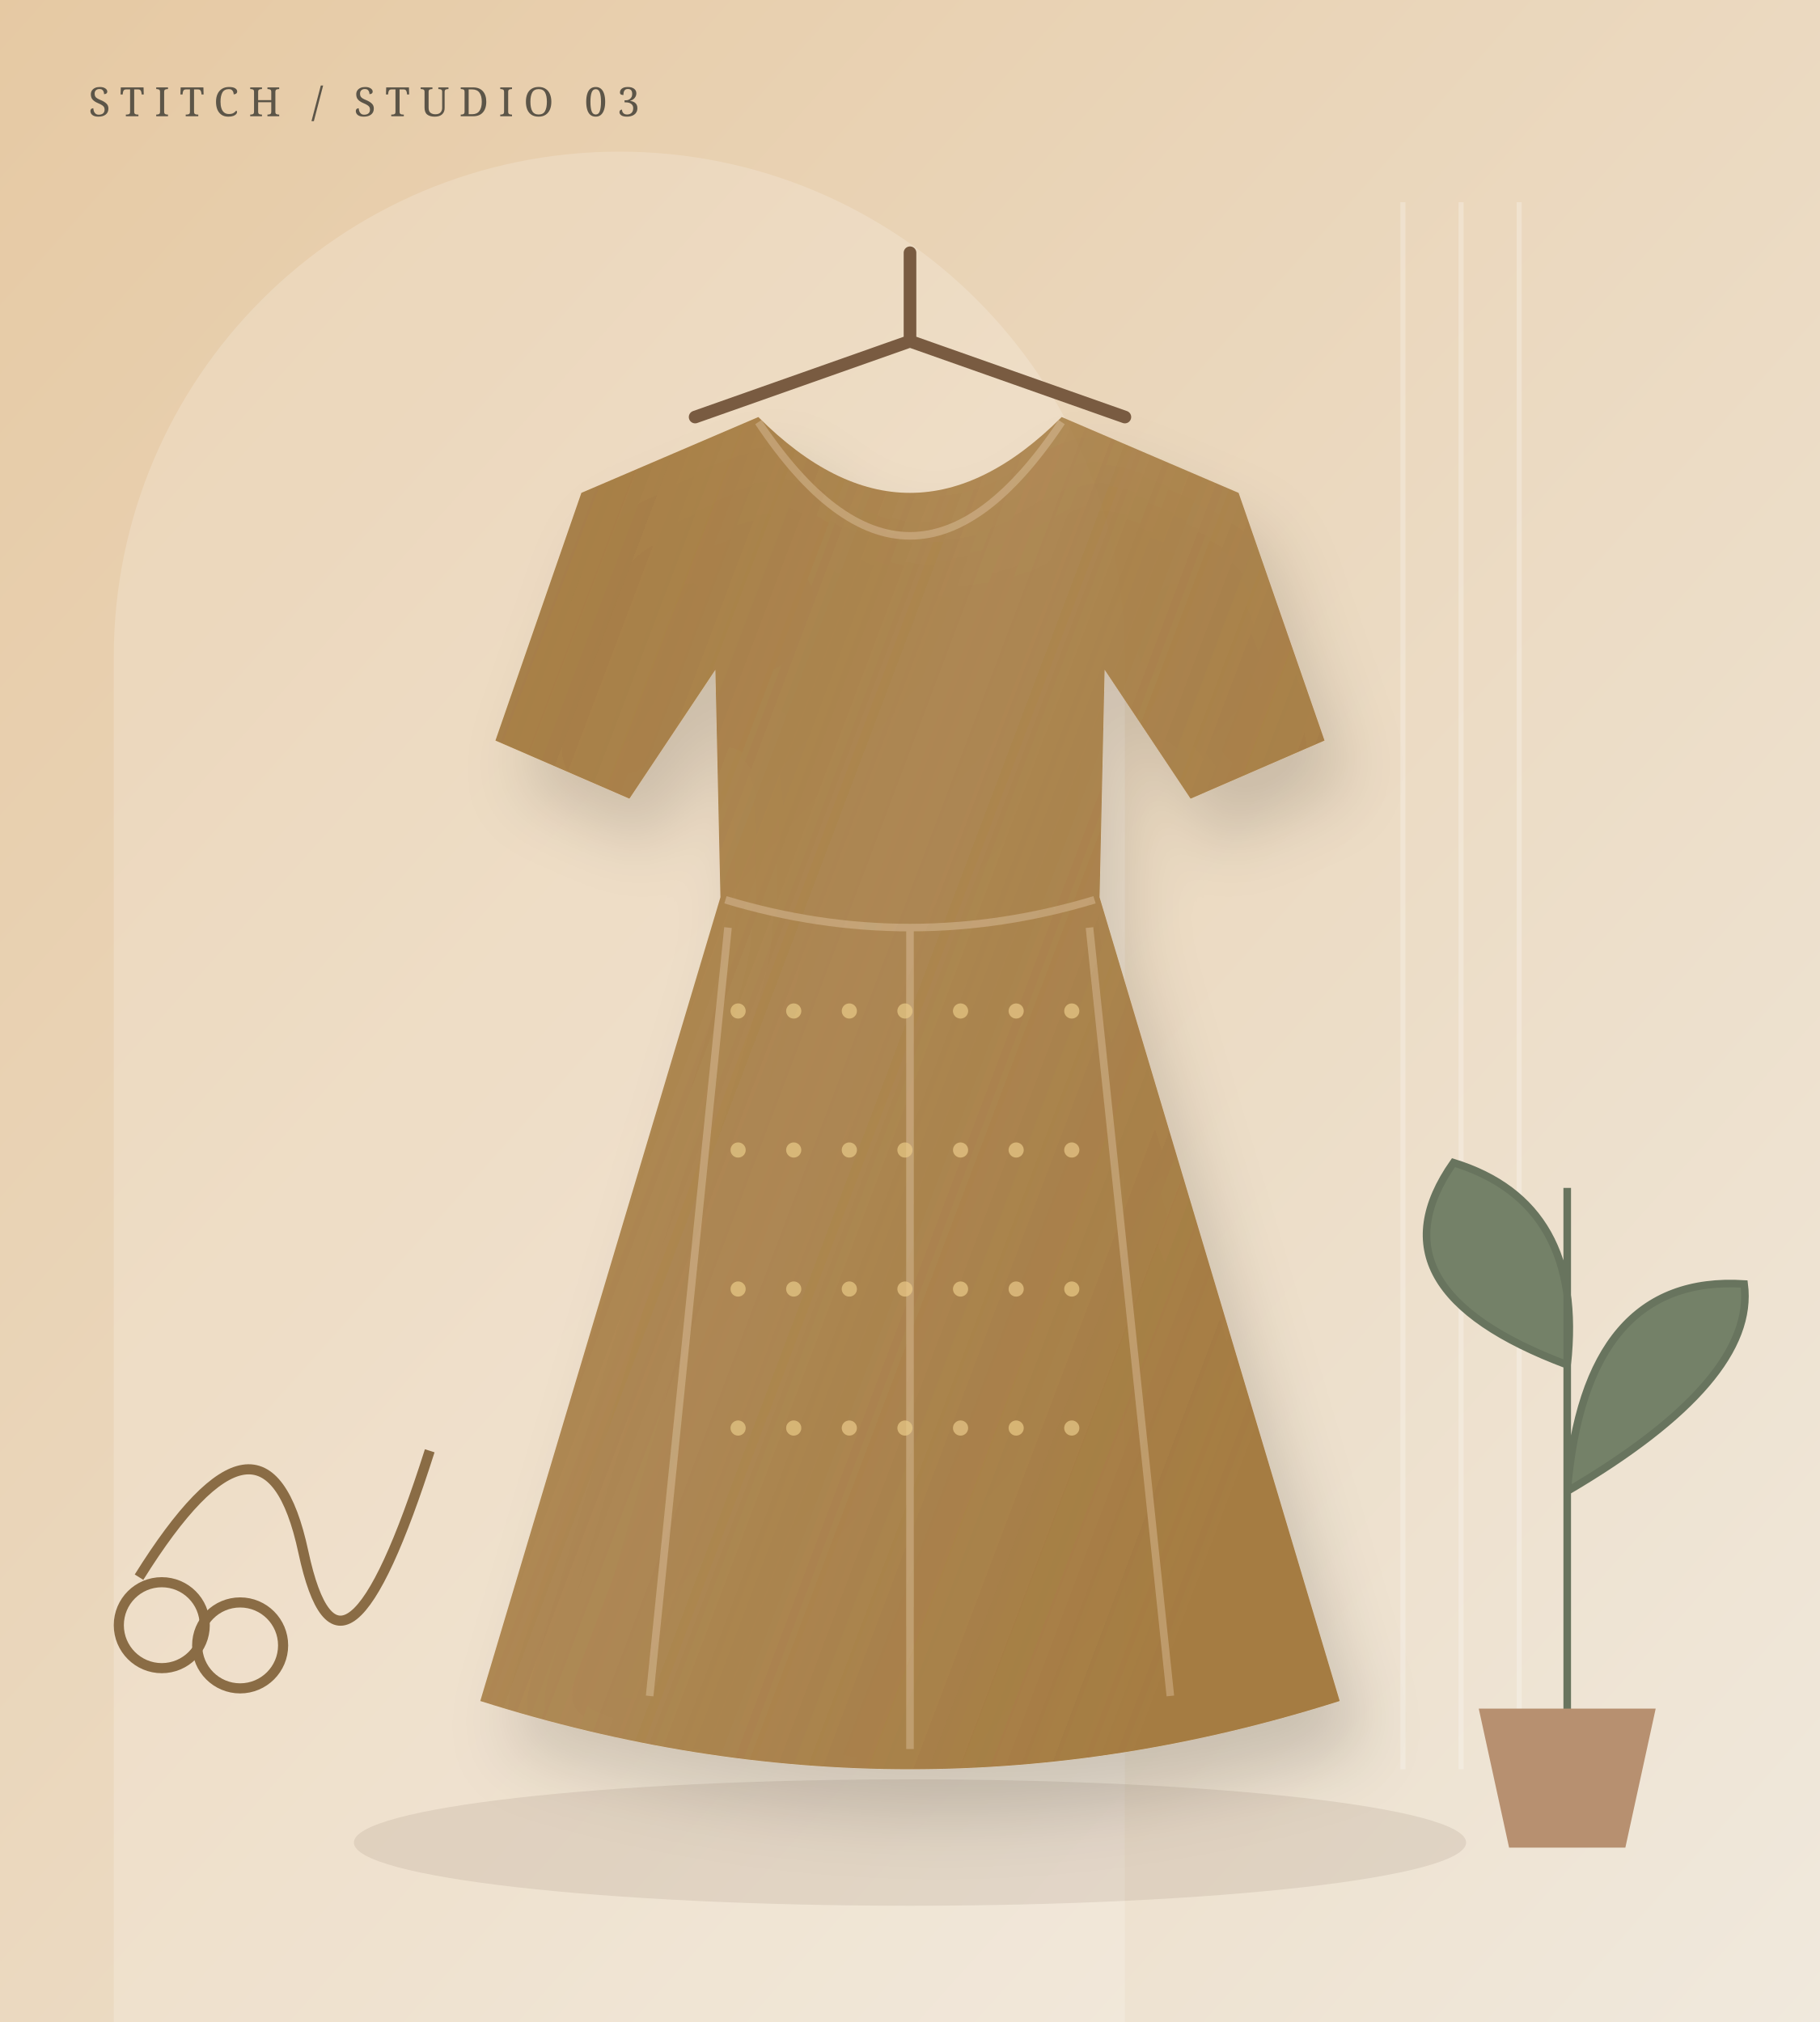
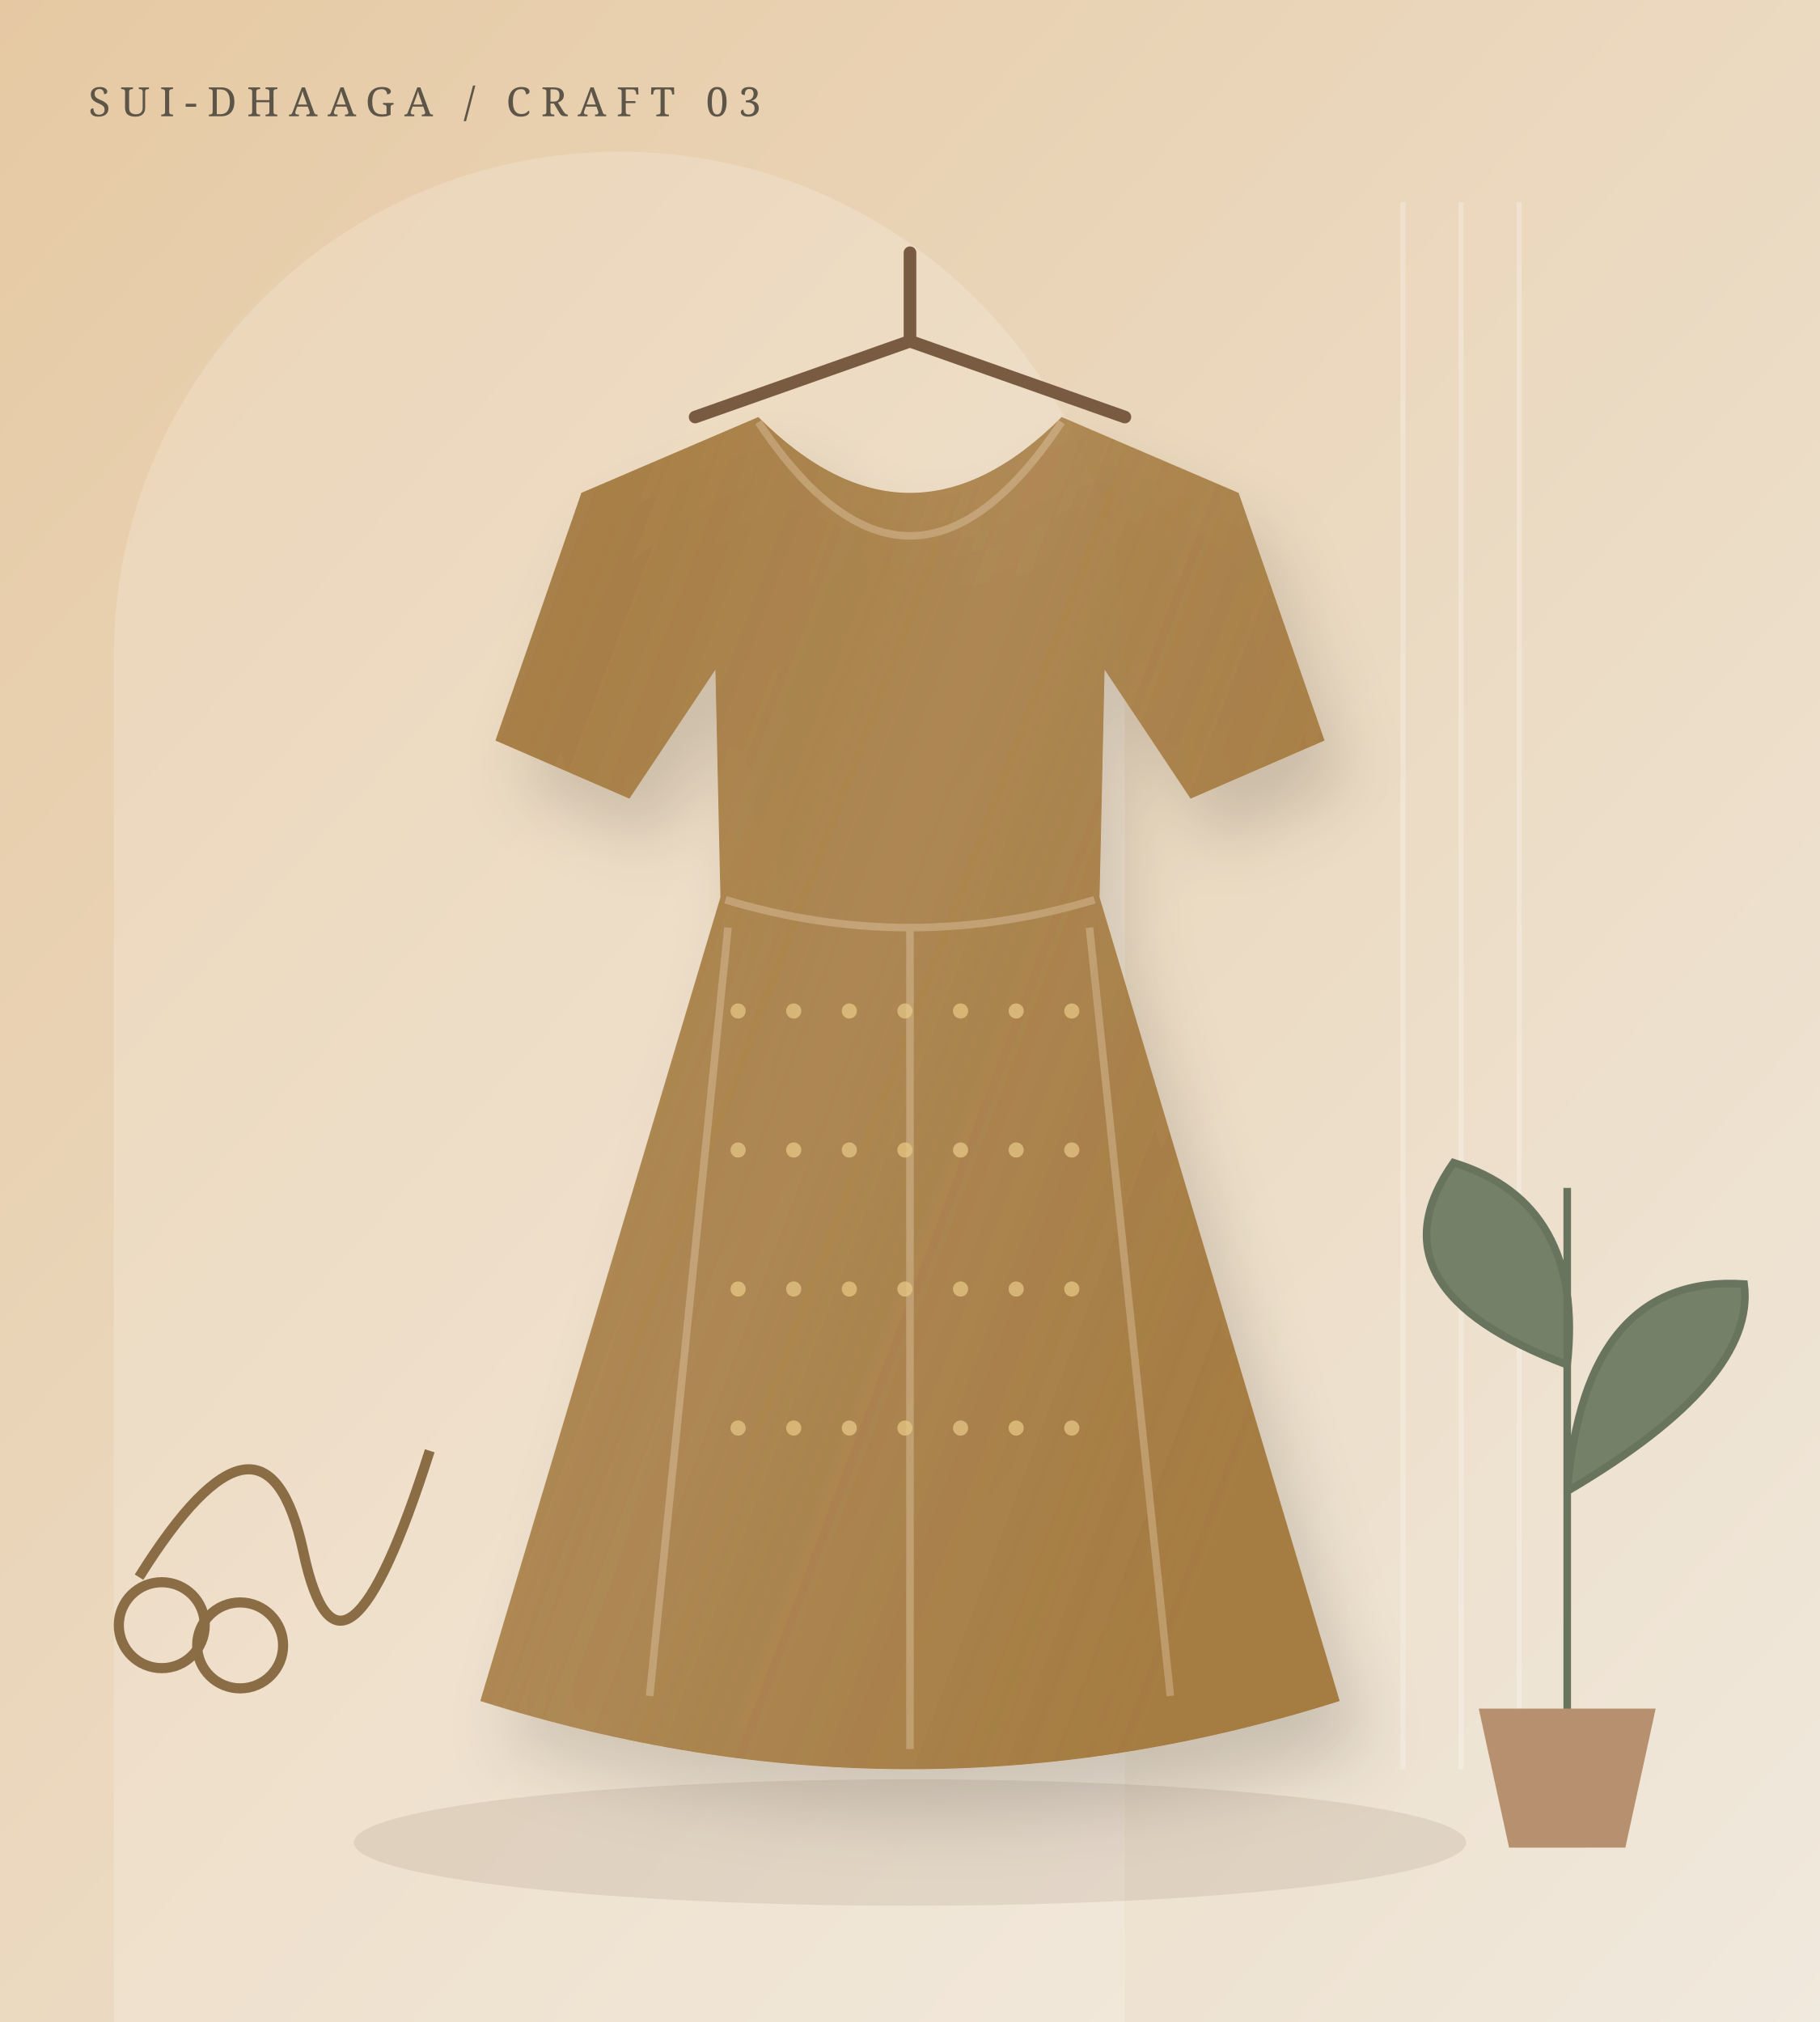
<svg xmlns="http://www.w3.org/2000/svg" width="720" height="800" viewBox="0 0 720 800">
  <defs>
    <linearGradient id="bg" x2="1" y2="1">
      <stop stop-color="#e6c9a3" />
      <stop offset="1" stop-color="#f0e9dd" />
    </linearGradient>
    <linearGradient id="cloth" x2="1" y2=".6">
      <stop stop-color="#a57b42" />
      <stop offset=".5" stop-color="#a57b42" stop-opacity=".85" />
      <stop offset="1" stop-color="#a57b42" />
    </linearGradient>
    <filter id="shadow">
      <feDropShadow dx="10" dy="18" stdDeviation="13" flood-opacity=".15" />
    </filter>
  </defs>
  <path fill="url(#bg)" d="M0 0h720v800H0z" />
  <path d="M45 800V260a200 200 0 0 1 400 0v540" fill="#ffffff" opacity=".18" />
  <path d="M555 80v620M578 80v620M601 80v620" stroke="#fff" opacity=".25" stroke-width="2" />
  <ellipse cx="360" cy="729" rx="220" ry="25" fill="#6c5544" opacity=".12" />
  <path d="M360 100v35m-85 30 85-30 85 30" fill="none" stroke="#795b41" stroke-width="5" stroke-linecap="round" />
  <g filter="url(#shadow)">
    <path d="M300 165 230 195 196 293 249 316 283 265 285 355 190 673Q360 727 530 673L435 355 437 265 471 316 524 293 490 195 420 165Q360 225 300 165Z" fill="url(#cloth)" />
    <path d="M287 356q73 22 146 0M300 167q60 90 120 0M288 367 257 671m174-304 32 304m-103-304v325" fill="none" stroke="#f8e3c9" stroke-opacity=".3" stroke-width="3" />
    <g fill="#eacb87" opacity=".7">
      <circle cx="292" cy="400" r="3" />
      <circle cx="314" cy="400" r="3" />
      <circle cx="336" cy="400" r="3" />
      <circle cx="358" cy="400" r="3" />
      <circle cx="380" cy="400" r="3" />
      <circle cx="402" cy="400" r="3" />
      <circle cx="424" cy="400" r="3" />
      <circle cx="292" cy="455" r="3" />
      <circle cx="314" cy="455" r="3" />
      <circle cx="336" cy="455" r="3" />
      <circle cx="358" cy="455" r="3" />
      <circle cx="380" cy="455" r="3" />
      <circle cx="402" cy="455" r="3" />
      <circle cx="424" cy="455" r="3" />
      <circle cx="292" cy="510" r="3" />
      <circle cx="314" cy="510" r="3" />
      <circle cx="336" cy="510" r="3" />
      <circle cx="358" cy="510" r="3" />
      <circle cx="380" cy="510" r="3" />
      <circle cx="402" cy="510" r="3" />
      <circle cx="424" cy="510" r="3" />
      <circle cx="292" cy="565" r="3" />
      <circle cx="314" cy="565" r="3" />
      <circle cx="336" cy="565" r="3" />
      <circle cx="358" cy="565" r="3" />
      <circle cx="380" cy="565" r="3" />
      <circle cx="402" cy="565" r="3" />
      <circle cx="424" cy="565" r="3" />
    </g>
  </g>
  <path d="M55 624q50-80 65-10t50-40" fill="none" stroke="#8a6c45" stroke-width="4" />
  <circle cx="64" cy="643" r="17" fill="none" stroke="#8a6c45" stroke-width="4" />
  <circle cx="95" cy="651" r="17" fill="none" stroke="#8a6c45" stroke-width="4" />
  <path d="M620 697V470m0 70q-80-30-45-80 52 16 45 80m0 50q75-44 70-82-63-4-70 82" fill="#748168" stroke="#68745e" stroke-width="3" />
  <path d="M585 676h70l-12 55h-46z" fill="#b79070" />
-   <text x="35" y="46" font-family="Georgia,serif" font-size="16" fill="#5c5548" letter-spacing="4">STITCH / STUDIO 03</text>
+   <text x="35" y="46" font-family="Georgia,serif" font-size="16" fill="#5c5548" letter-spacing="4">SUI-DHAAGA / CRAFT 03</text>
</svg>
